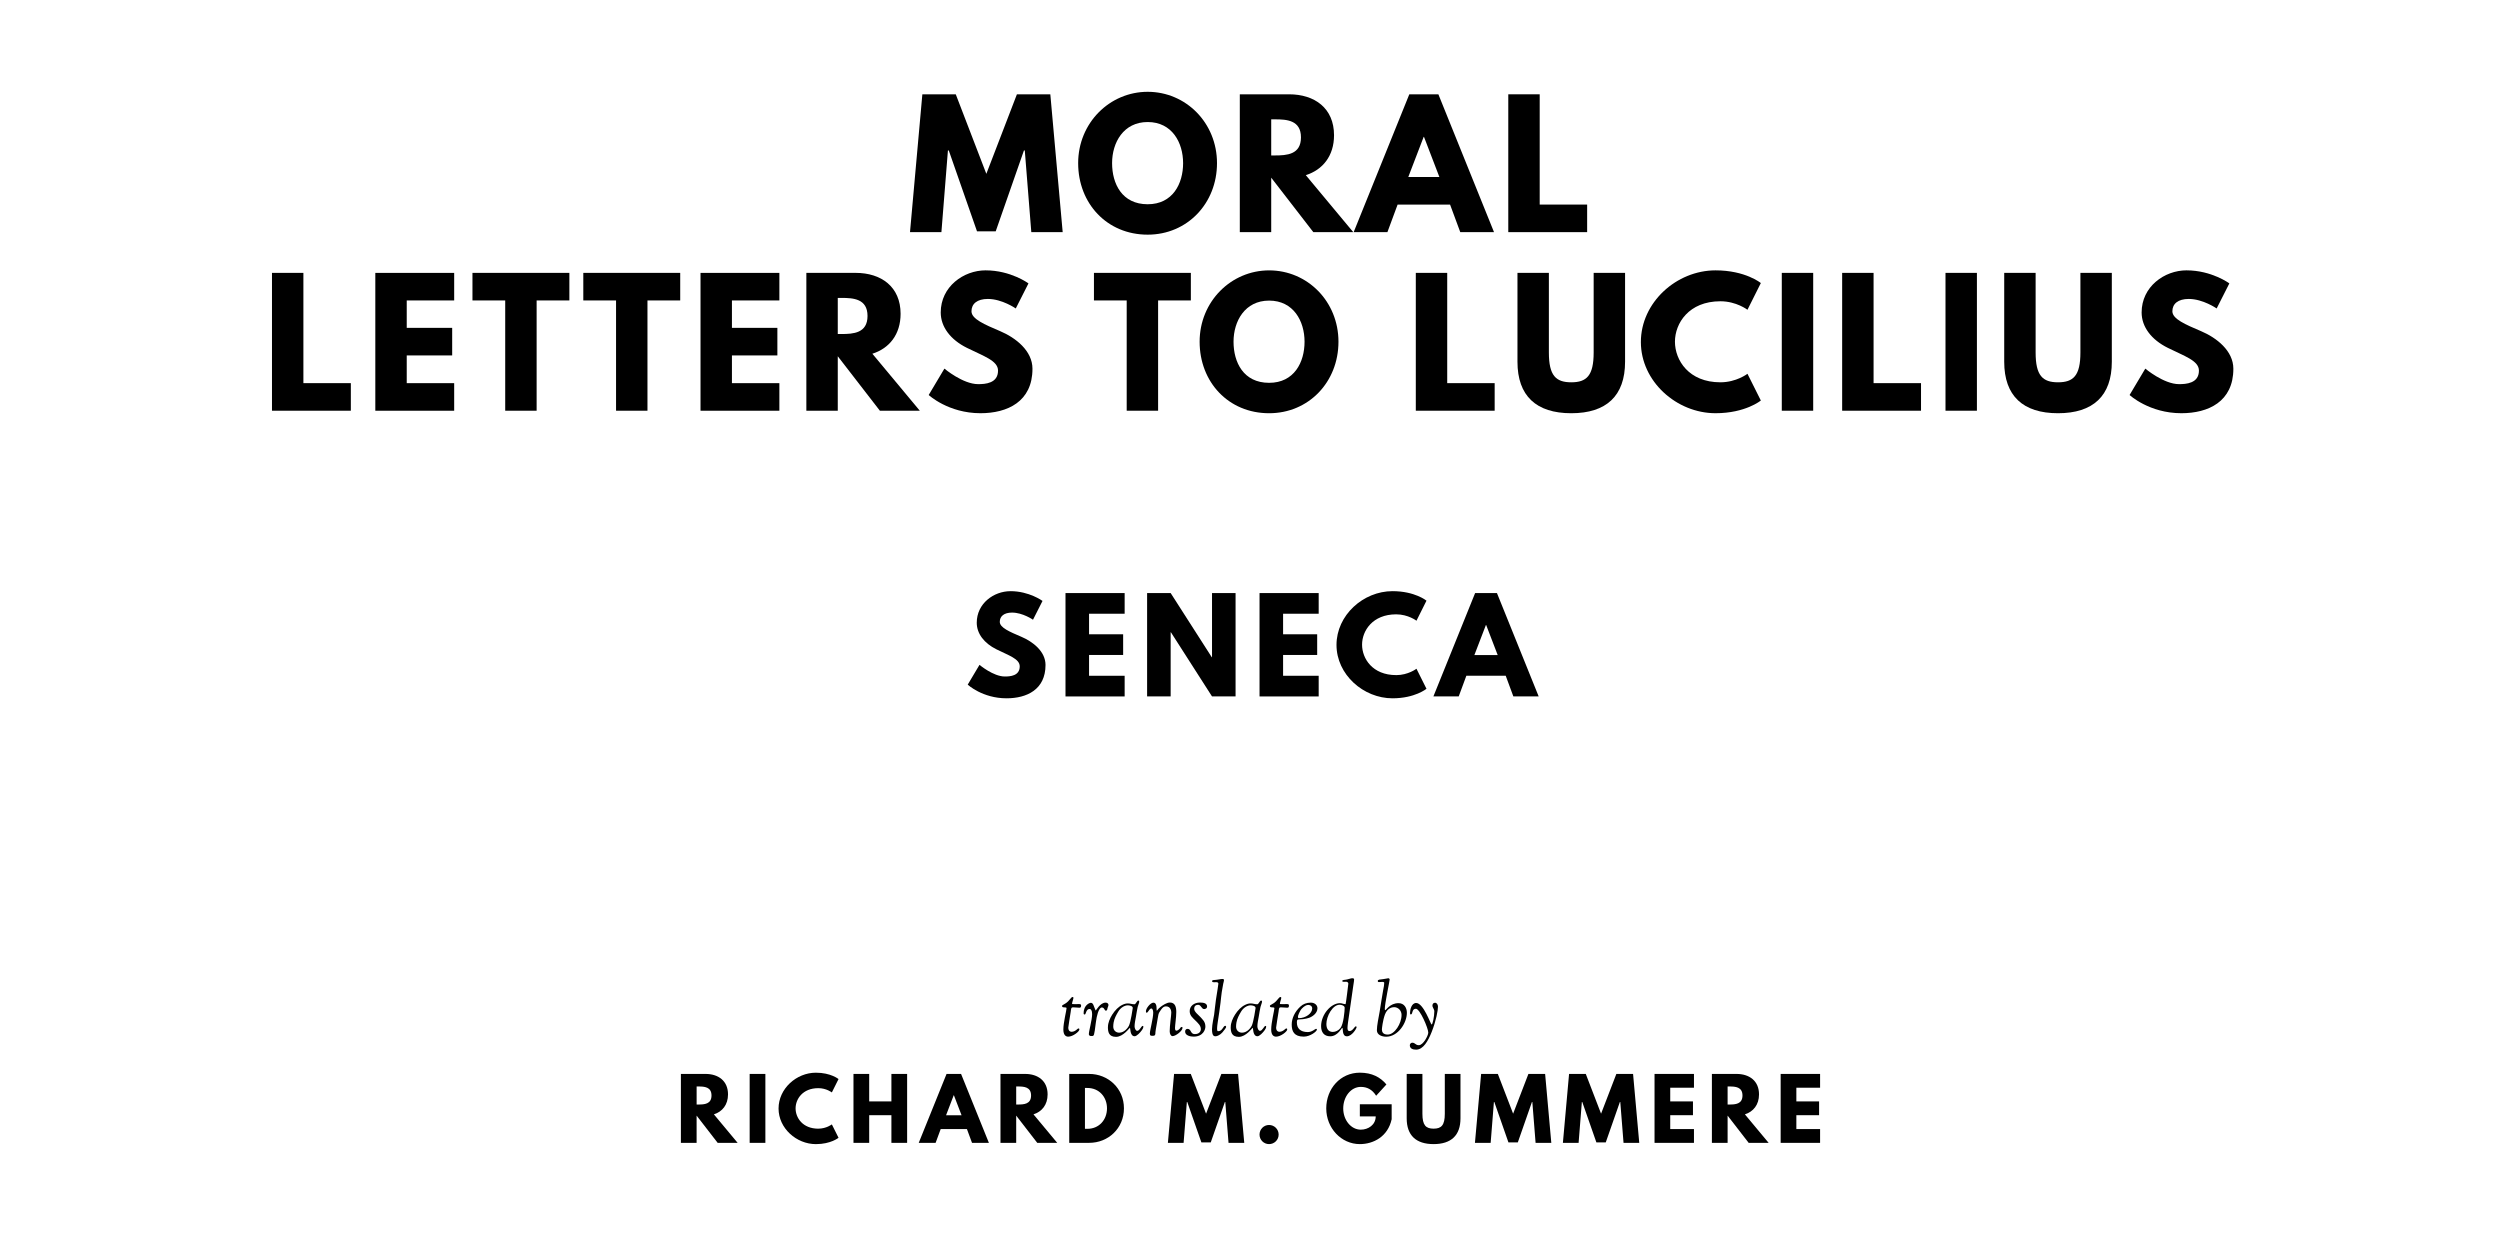
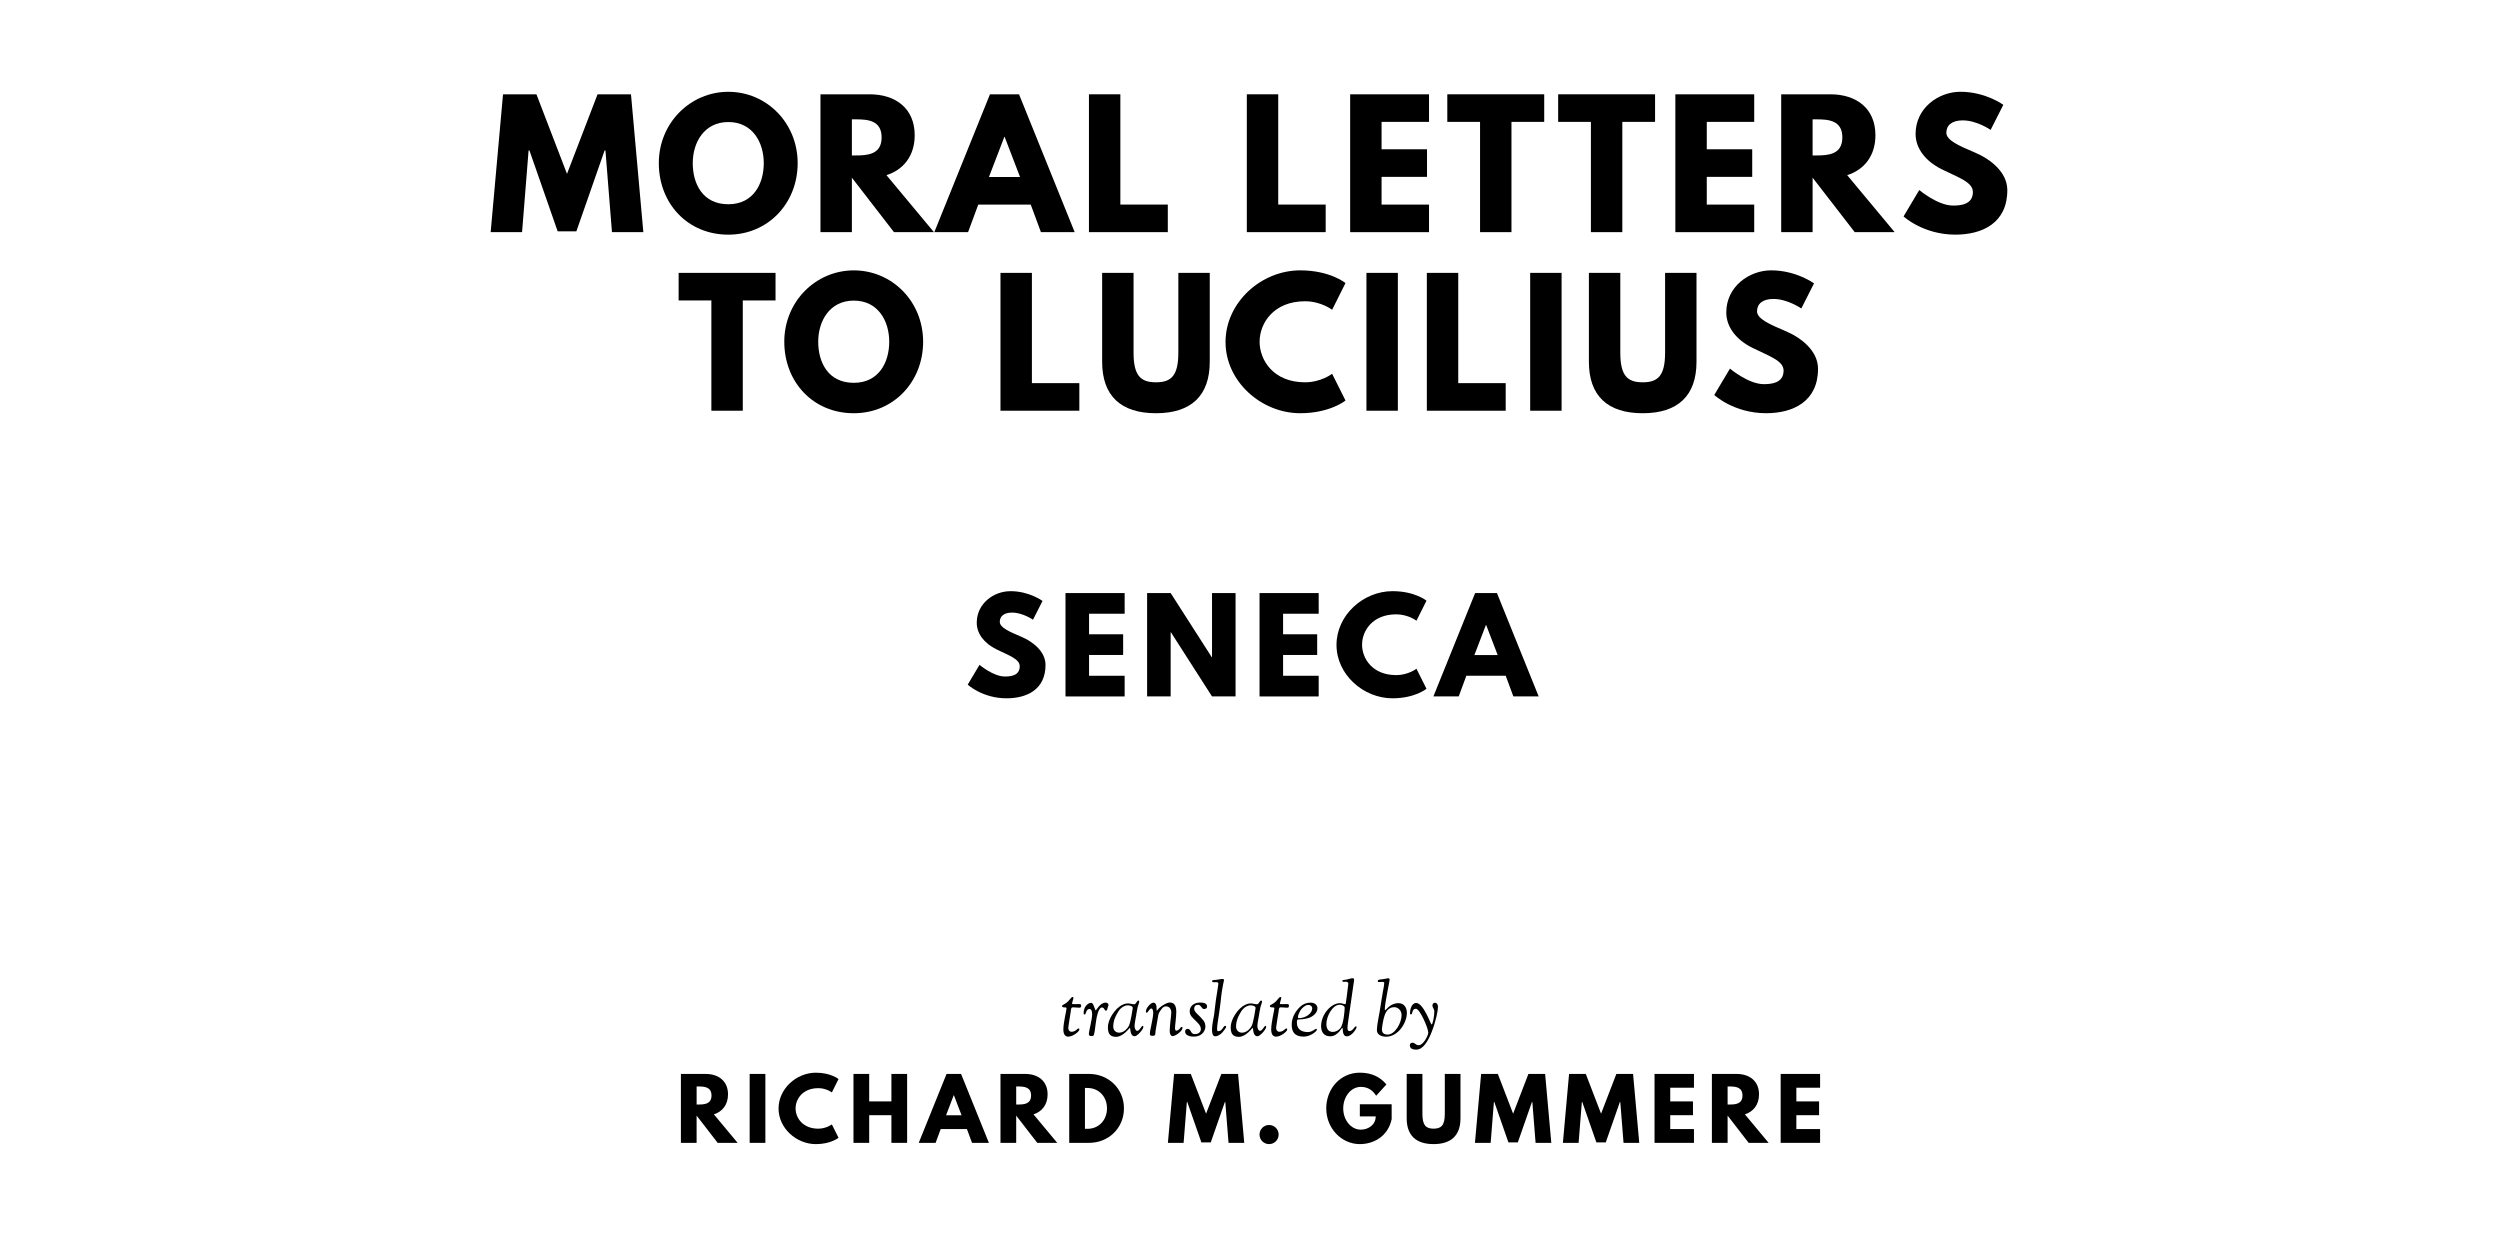
- <svg xmlns="http://www.w3.org/2000/svg" version="1.1" viewBox="0 0 1400 690">
-   <g aria-label="MORAL">
-     <path d="M577.53,130.00l-3.65-45.75l-0.47,0.00l-15.81,45.29l-10.48,0.00l-15.81-45.29l-0.47,0.00l-3.65,45.75l-17.59,0.00l6.92-77.19l18.71,0.00l17.12,44.54l17.12-44.54l18.71,0.00l6.92,77.19l-17.59,0.00z" />
-     <path d="M603.77,91.36c0.00-22.55,17.68-39.95,38.92-39.95c21.43,0.00,38.83,17.40,38.83,39.95s-16.65,40.05-38.83,40.05c-22.83,0.00-38.92-17.50-38.92-40.05z  M622.77,91.36c0.00,11.51,5.52,23.02,19.93,23.02c14.04,0.00,19.84-11.51,19.84-23.02s-6.18-23.02-19.84-23.02c-13.57,0.00-19.93,11.51-19.93,23.02z" />
-     <path d="M694.29,52.81l27.60,0.00c14.32,0.00,25.17,7.77,25.17,22.92c0.00,11.60-6.36,19.37-15.81,22.36l26.57,31.91l-22.36,0.00l-23.58-30.50l0.00,30.50l-17.59,0.00l0.00-77.19z  M711.88,87.05l2.06,0.00c6.64,0.00,14.60-0.47,14.60-10.11s-7.95-10.11-14.60-10.11l-2.06,0.00l0.00,20.21z" />
-     <path d="M805.49,52.81l31.16,77.19l-18.90,0.00l-5.71-15.44l-29.38,0.00l-5.71,15.44l-18.90,0.00l31.16-77.19l16.28,0.00z  M806.05,99.12l-8.61-22.46l-0.19,0.00l-8.61,22.46l17.40,0.00z" />
-     <path d="M862.23,52.81l0.00,61.75l26.57,0.00l0.00,15.44l-44.16,0.00l0.00-77.19l17.59,0.00z" />
+ <svg xmlns="http://www.w3.org/2000/svg" id="svg5" version="1.1" viewBox="0 0 1400 690">
+   <defs id="defs5" />
+   <g aria-label="MORAL LETTERS">
+     <path d="M342.70,130.00l-3.65-45.75l-0.47,0.00l-15.81,45.29l-10.48,0.00l-15.81-45.29l-0.47,0.00l-3.65,45.75l-17.59,0.00l6.92-77.19l18.71,0.00l17.12,44.54l17.12-44.54l18.71,0.00l6.92,77.19l-17.59,0.00z" />
+     <path d="M368.94,91.36c0.00-22.55,17.68-39.95,38.92-39.95c21.43,0.00,38.83,17.40,38.83,39.95s-16.65,40.05-38.83,40.05c-22.83,0.00-38.92-17.50-38.92-40.05z  M387.94,91.36c0.00,11.51,5.52,23.02,19.93,23.02c14.04,0.00,19.84-11.51,19.84-23.02s-6.18-23.02-19.84-23.02c-13.57,0.00-19.93,11.51-19.93,23.02z" />
+     <path d="M459.46,52.81l27.60,0.00c14.32,0.00,25.17,7.77,25.17,22.92c0.00,11.60-6.36,19.37-15.81,22.36l26.57,31.91l-22.36,0.00l-23.58-30.50l0.00,30.50l-17.59,0.00l0.00-77.19z  M477.05,87.05l2.06,0.00c6.64,0.00,14.60-0.47,14.60-10.11s-7.95-10.11-14.60-10.11l-2.06,0.00l0.00,20.21z" />
+     <path d="M570.66,52.81l31.16,77.19l-18.90,0.00l-5.71-15.44l-29.38,0.00l-5.71,15.44l-18.90,0.00l31.16-77.19l16.28,0.00z  M571.22,99.12l-8.61-22.46l-0.19,0.00l-8.61,22.46l17.40,0.00z" />
+     <path d="M627.40,52.81l0.00,61.75l26.57,0.00l0.00,15.44l-44.16,0.00l0.00-77.19l17.59,0.00z" />
+     <path d="M715.81,52.81l0.00,61.75l26.57,0.00l0.00,15.44l-44.16,0.00l0.00-77.19l17.59,0.00z" />
+     <path d="M800.25,52.81l0.00,15.44l-26.57,0.00l0.00,15.35l25.45,0.00l0.00,15.44l-25.45,0.00l0.00,15.53l26.57,0.00l0.00,15.44l-44.16,0.00l0.00-77.19l44.16,0.00z" />
+     <path d="M810.49,68.25l0.00-15.44l54.27,0.00l0.00,15.44l-18.34,0.00l0.00,61.75l-17.59,0.00l0.00-61.75l-18.34,0.00z" />
+     <path d="M872.57,68.25l0.00-15.44l54.27,0.00l0.00,15.44l-18.34,0.00l0.00,61.75l-17.59,0.00l0.00-61.75l-18.34,0.00z" />
+     <path d="M982.36,52.81l0.00,15.44l-26.57,0.00l0.00,15.35l25.45,0.00l0.00,15.44l-25.45,0.00l0.00,15.53l26.57,0.00l0.00,15.44l-44.16,0.00l0.00-77.19l44.16,0.00z" />
+     <path d="M997.47,52.81l27.60,0.00c14.32,0.00,25.17,7.77,25.17,22.92c0.00,11.60-6.36,19.37-15.81,22.36l26.57,31.91l-22.36,0.00l-23.58-30.50l0.00,30.50l-17.59,0.00l0.00-77.19z  M1015.06,87.05l2.06,0.00c6.64,0.00,14.60-0.47,14.60-10.11s-7.95-10.11-14.60-10.11l-2.06,0.00l0.00,20.21z" />
+     <path d="M1097.91,51.40c14.04,0.00,23.95,7.30,23.95,7.30l-7.11,14.04s-7.67-5.33-15.63-5.33c-5.99,0.00-9.17,2.71-9.17,6.92c0.00,4.30,7.30,7.39,16.09,11.13c8.61,3.65,18.06,10.95,18.06,21.05c0.00,18.43-14.04,24.89-29.10,24.89c-18.06,0.00-29.01-10.20-29.01-10.20l8.80-14.78s10.29,8.70,18.90,8.70c3.84,0.00,11.13-0.37,11.13-7.58c0.00-5.61-8.23-8.14-17.40-12.73c-9.26-4.58-14.69-11.79-14.69-19.84c0.00-14.41,12.73-23.58,25.17-23.58z" />
  </g>
-   <g aria-label="LETTERS TO LUCILIUS">
-     <path d="M169.90,152.81l0.00,61.75l26.57,0.00l0.00,15.44l-44.16,0.00l0.00-77.19l17.59,0.00z" />
-     <path d="M254.34,152.81l0.00,15.44l-26.57,0.00l0.00,15.35l25.45,0.00l0.00,15.44l-25.45,0.00l0.00,15.53l26.57,0.00l0.00,15.44l-44.16,0.00l0.00-77.19l44.16,0.00z" />
-     <path d="M264.58,168.25l0.00-15.44l54.27,0.00l0.00,15.44l-18.34,0.00l0.00,61.75l-17.59,0.00l0.00-61.75l-18.34,0.00z" />
-     <path d="M326.65,168.25l0.00-15.44l54.27,0.00l0.00,15.44l-18.34,0.00l0.00,61.75l-17.59,0.00l0.00-61.75l-18.34,0.00z" />
-     <path d="M436.45,152.81l0.00,15.44l-26.57,0.00l0.00,15.35l25.45,0.00l0.00,15.44l-25.45,0.00l0.00,15.53l26.57,0.00l0.00,15.44l-44.16,0.00l0.00-77.19l44.16,0.00z" />
-     <path d="M451.56,152.81l27.60,0.00c14.32,0.00,25.17,7.77,25.17,22.92c0.00,11.60-6.36,19.37-15.81,22.36l26.57,31.91l-22.36,0.00l-23.58-30.50l0.00,30.50l-17.59,0.00l0.00-77.19z  M469.15,187.05l2.06,0.00c6.64,0.00,14.60-0.47,14.60-10.11s-7.95-10.11-14.60-10.11l-2.06,0.00l0.00,20.21z" />
-     <path d="M551.99,151.40c14.04,0.00,23.95,7.30,23.95,7.30l-7.11,14.04s-7.67-5.33-15.63-5.33c-5.99,0.00-9.17,2.71-9.17,6.92c0.00,4.30,7.30,7.39,16.09,11.13c8.61,3.65,18.06,10.95,18.06,21.05c0.00,18.43-14.04,24.89-29.10,24.89c-18.06,0.00-29.01-10.20-29.01-10.20l8.80-14.78s10.29,8.70,18.90,8.70c3.84,0.00,11.13-0.37,11.13-7.58c0.00-5.61-8.23-8.14-17.40-12.73c-9.26-4.58-14.69-11.79-14.69-19.84c0.00-14.41,12.73-23.58,25.17-23.58z" />
-     <path d="M612.61,168.25l0.00-15.44l54.27,0.00l0.00,15.44l-18.34,0.00l0.00,61.75l-17.59,0.00l0.00-61.75l-18.34,0.00z" />
-     <path d="M671.79,191.36c0.00-22.55,17.68-39.95,38.92-39.95c21.43,0.00,38.83,17.40,38.83,39.95s-16.65,40.05-38.83,40.05c-22.83,0.00-38.92-17.50-38.92-40.05z  M690.78,191.36c0.00,11.51,5.52,23.02,19.93,23.02c14.04,0.00,19.84-11.51,19.84-23.02s-6.18-23.02-19.84-23.02c-13.57,0.00-19.93,11.51-19.93,23.02z" />
-     <path d="M810.44,152.81l0.00,61.75l26.57,0.00l0.00,15.44l-44.16,0.00l0.00-77.19l17.59,0.00z" />
-     <path d="M910.04,152.81l0.00,49.78c0.00,19.09-10.48,28.82-30.13,28.82s-30.13-9.73-30.13-28.82l0.00-49.78l17.59,0.00l0.00,44.63c0.00,12.91,3.93,16.65,12.54,16.65s12.54-3.74,12.54-16.65l0.00-44.63l17.59,0.00z" />
-     <path d="M963.42,214.09c8.98,0.00,15.16-4.77,15.16-4.77l7.49,14.97s-8.61,7.11-25.36,7.11c-21.80,0.00-41.82-17.78-41.82-39.86c0.00-22.18,19.93-40.14,41.82-40.14c16.75,0.00,25.36,7.11,25.36,7.11l-7.49,14.97s-6.18-4.77-15.16-4.77c-17.68,0.00-25.45,12.35-25.45,22.64c0.00,10.39,7.77,22.74,25.45,22.74z" />
-     <path d="M1015.39,152.81l0.00,77.19l-17.59,0.00l0.00-77.19l17.59,0.00z" />
-     <path d="M1049.20,152.81l0.00,61.75l26.57,0.00l0.00,15.44l-44.16,0.00l0.00-77.19l17.59,0.00z" />
-     <path d="M1107.07,152.81l0.00,77.19l-17.59,0.00l0.00-77.19l17.59,0.00z" />
-     <path d="M1182.62,152.81l0.00,49.78c0.00,19.09-10.48,28.82-30.13,28.82s-30.13-9.73-30.13-28.82l0.00-49.78l17.59,0.00l0.00,44.63c0.00,12.91,3.93,16.65,12.54,16.65s12.54-3.74,12.54-16.65l0.00-44.63l17.59,0.00z" />
-     <path d="M1224.49,151.40c14.04,0.00,23.95,7.30,23.95,7.30l-7.11,14.04s-7.67-5.33-15.63-5.33c-5.99,0.00-9.17,2.71-9.17,6.92c0.00,4.30,7.30,7.39,16.09,11.13c8.61,3.65,18.06,10.95,18.06,21.05c0.00,18.43-14.04,24.89-29.10,24.89c-18.06,0.00-29.01-10.20-29.01-10.20l8.80-14.78s10.29,8.70,18.90,8.70c3.84,0.00,11.13-0.37,11.13-7.58c0.00-5.61-8.23-8.14-17.40-12.73c-9.26-4.58-14.69-11.79-14.69-19.84c0.00-14.41,12.73-23.58,25.17-23.58z" />
+   <g aria-label="TO LUCILIUS">
+     <path d="M380.03,168.25l0.00-15.44l54.27,0.00l0.00,15.44l-18.34,0.00l0.00,61.75l-17.59,0.00l0.00-61.75l-18.34,0.00z" />
+     <path d="M439.20,191.36c0.00-22.55,17.68-39.95,38.92-39.95c21.43,0.00,38.83,17.40,38.83,39.95s-16.65,40.05-38.83,40.05c-22.83,0.00-38.92-17.50-38.92-40.05z  M458.20,191.36c0.00,11.51,5.52,23.02,19.93,23.02c14.04,0.00,19.84-11.51,19.84-23.02s-6.18-23.02-19.84-23.02c-13.57,0.00-19.93,11.51-19.93,23.02z" />
+     <path d="M577.86,152.81l0.00,61.75l26.57,0.00l0.00,15.44l-44.16,0.00l0.00-77.19l17.59,0.00z" />
+     <path d="M677.46,152.81l0.00,49.78c0.00,19.09-10.48,28.82-30.13,28.82s-30.13-9.73-30.13-28.82l0.00-49.78l17.59,0.00l0.00,44.63c0.00,12.91,3.93,16.65,12.54,16.65s12.54-3.74,12.54-16.65l0.00-44.63l17.59,0.00z" />
+     <path d="M730.83,214.09c8.98,0.00,15.16-4.77,15.16-4.77l7.49,14.97s-8.61,7.11-25.36,7.11c-21.80,0.00-41.82-17.78-41.82-39.86c0.00-22.18,19.93-40.14,41.82-40.14c16.75,0.00,25.36,7.11,25.36,7.11l-7.49,14.97s-6.18-4.77-15.16-4.77c-17.68,0.00-25.45,12.35-25.45,22.64c0.00,10.39,7.77,22.74,25.45,22.74z" />
+     <path d="M782.80,152.81l0.00,77.19l-17.59,0.00l0.00-77.19l17.59,0.00z" />
+     <path d="M816.62,152.81l0.00,61.75l26.57,0.00l0.00,15.44l-44.16,0.00l0.00-77.19l17.59,0.00z" />
+     <path d="M874.49,152.81l0.00,77.19l-17.59,0.00l0.00-77.19l17.59,0.00z" />
+     <path d="M950.04,152.81l0.00,49.78c0.00,19.09-10.48,28.82-30.13,28.82s-30.13-9.73-30.13-28.82l0.00-49.78l17.59,0.00l0.00,44.63c0.00,12.91,3.93,16.65,12.54,16.65s12.54-3.74,12.54-16.65l0.00-44.63l17.59,0.00z" />
+     <path d="M991.90,151.40c14.04,0.00,23.95,7.30,23.95,7.30l-7.11,14.04s-7.67-5.33-15.63-5.33c-5.99,0.00-9.17,2.71-9.17,6.92c0.00,4.30,7.30,7.39,16.09,11.13c8.61,3.65,18.06,10.95,18.06,21.05c0.00,18.43-14.04,24.89-29.10,24.89c-18.06,0.00-29.01-10.20-29.01-10.20l8.80-14.78s10.29,8.70,18.90,8.70c3.84,0.00,11.13-0.37,11.13-7.58c0.00-5.61-8.23-8.14-17.40-12.73c-9.26-4.58-14.69-11.79-14.69-19.84c0.00-14.41,12.73-23.58,25.17-23.58z" />
  </g>
  <g aria-label="SENECA">
    <path d="M565.85,331.05c10.53,0.00,17.96,5.47,17.96,5.47l-5.33,10.53s-5.75-4.00-11.72-4.00c-4.49,0.00-6.88,2.04-6.88,5.19c0.00,3.23,5.47,5.54,12.07,8.35c6.46,2.74,13.54,8.21,13.54,15.79c0.00,13.82-10.53,18.67-21.82,18.67c-13.54,0.00-21.75-7.65-21.75-7.65l6.60-11.09s7.72,6.53,14.18,6.53c2.88,0.00,8.35-0.28,8.35-5.68c0.00-4.21-6.18-6.11-13.05-9.54c-6.95-3.44-11.02-8.84-11.02-14.88c0.00-10.81,9.54-17.68,18.88-17.68z" />
    <path d="M629.80,332.11l0.00,11.58l-19.93,0.00l0.00,11.51l19.09,0.00l0.00,11.58l-19.09,0.00l0.00,11.65l19.93,0.00l0.00,11.58l-33.12,0.00l0.00-57.89l33.12,0.00z" />
    <path d="M655.57,354.07l0.00,35.93l-13.19,0.00l0.00-57.89l13.19,0.00l23.02,35.93l0.14,0.00l0.00-35.93l13.19,0.00l0.00,57.89l-13.19,0.00l-23.02-35.93l-0.14,0.00z" />
    <path d="M738.46,332.11l0.00,11.58l-19.93,0.00l0.00,11.51l19.09,0.00l0.00,11.58l-19.09,0.00l0.00,11.65l19.93,0.00l0.00,11.58l-33.12,0.00l0.00-57.89l33.12,0.00z" />
    <path d="M781.85,378.07c6.74,0.00,11.37-3.58,11.37-3.58l5.61,11.23s-6.46,5.33-19.02,5.33c-16.35,0.00-31.37-13.33-31.37-29.89c0.00-16.63,14.95-30.11,31.37-30.11c12.56,0.00,19.02,5.33,19.02,5.33l-5.61,11.23s-4.63-3.58-11.37-3.58c-13.26,0.00-19.09,9.26-19.09,16.98c0.00,7.79,5.82,17.05,19.09,17.05z" />
    <path d="M838.29,332.11l23.37,57.89l-14.18,0.00l-4.28-11.58l-22.04,0.00l-4.28,11.58l-14.18,0.00l23.37-57.89l12.21,0.00z  M838.71,366.84l-6.46-16.84l-0.14,0.00l-6.46,16.84l13.05,0.00z" />
  </g>
  <g aria-label="translated by">
    <path d="M594.73,563.42c0.00-0.85,1.62-0.81,3.49-2.76c1.70-1.79,1.79-2.34,2.47-2.34c0.21,0.00,0.43,0.13,0.43,0.51c0.00,0.55-0.77,2.55-0.77,3.19c0.00,0.26,0.09,0.30,1.49,0.30c1.66,0.00,2.00-0.04,2.47-0.04c0.89,0.00,1.11,0.30,1.11,0.81c0.00,0.98-0.26,1.23-1.02,1.23c-0.68,0.00-2.51-0.21-3.44-0.21c-1.23,0.00-1.11,0.77-1.36,2.51c-0.38,2.64-1.36,8.16-1.36,8.84c0.00,2.25,1.57,2.34,1.74,2.34c2.34,0.00,3.32-1.87,4.00-1.87c0.13,0.00,0.47,0.00,0.47,0.60c0.00,1.11-3.61,4.00-6.25,4.00c-1.15,0.00-2.72-0.68-2.72-4.00c0.00-3.91,1.79-10.80,1.79-11.94c0.00-0.89-2.51,0.04-2.51-1.15z" />
    <path d="M606.84,567.42c0.00-4.85,3.61-5.87,4.00-5.87c0.89,0.00,1.32,0.81,1.57,1.49c1.06,2.76,1.11,2.81,1.19,2.81c0.30,0.00,2.42-4.38,5.57-4.38c1.11,0.00,1.57,0.72,1.57,1.32c0.00,0.55-0.34,1.11-0.47,1.57c-0.09,0.30-0.17,1.62-0.94,1.62c-0.94,0.00-0.77-1.79-2.30-1.79c-1.91,0.00-2.98,5.57-3.19,7.35l-0.21,1.40c-0.94,7.23-0.85,7.23-2.38,7.23l-0.21,0.00c-0.43,0.00-1.28-0.09-1.28-1.11c0.00-1.70,1.83-7.95,1.83-11.14c0.00-2.13-0.68-2.89-1.45-2.89c-1.74,0.00-2.08,2.55-2.34,2.85c-0.13,0.13-0.26,0.26-0.47,0.26c-0.17,0.00-0.51-0.13-0.51-0.72z" />
    <path d="M620.45,575.15c0.00-2.38,1.06-4.80,2.38-6.93c1.53-2.42,3.49-4.46,5.74-5.53c1.15-0.55,2.00-0.77,3.10-0.77c1.32,0.00,2.21,0.47,3.61,0.47c0.85,0.00,1.36-2.08,2.21-2.08c0.26,0.00,0.47,0.17,0.47,0.64c0.00,0.68-0.55,1.70-0.85,2.93c-0.38,1.57-0.64,3.53-0.98,5.44c-0.34,1.87-0.77,3.83-0.77,5.44c0.00,1.11,0.64,2.51,1.45,2.51c1.40,0.00,2.30-2.76,3.10-2.76c0.34,0.00,0.38,0.30,0.38,0.47c0.00,0.43-0.21,1.06-0.77,1.83c-1.06,1.53-2.98,3.49-4.12,3.49c-2.72,0.00-2.34-4.76-2.64-4.76c-0.21,0.00-3.74,5.10-7.78,5.10s-4.55-2.72-4.55-5.48z  M623.42,574.90c0.00,2.13,1.53,3.40,3.32,3.40c3.06,0.00,5.06-3.06,5.44-3.83c1.02-2.04,2.17-9.86,2.17-9.99c0.00-1.19-1.91-1.49-2.81-1.49c-1.74,0.00-4.00,1.28-5.27,3.44c-1.23,2.04-2.25,3.95-2.64,6.16c-0.13,0.77-0.21,1.53-0.21,2.30z" />
    <path d="M641.70,566.35c0.00-1.66,2.55-4.85,4.17-4.85c2.47,0.00,1.57,4.46,1.96,4.46c0.26,0.00,0.55-0.94,2.13-2.13c1.15-0.89,3.40-2.42,5.19-2.42c2.98,0.00,3.57,2.64,3.57,5.31c0.00,2.98-0.72,7.48-0.72,8.93c0.00,1.19,0.34,1.53,0.81,1.53c0.72,0.00,1.70-0.94,1.70-0.94c0.51-0.64,0.68-1.15,1.32-1.15c0.30,0.00,0.38,0.26,0.38,0.51c0.00,1.66-3.74,4.63-5.61,4.63c-0.85,0.00-1.57-1.19-1.57-2.68c0.00-3.23,0.89-8.93,0.89-10.50c0.00-0.68-0.21-3.49-2.98-3.49c-0.98,0.00-1.79,0.47-2.76,1.87c-1.83,2.59-1.32,2.21-2.34,7.69c-1.06,5.74-0.77,5.23-0.85,5.82c-0.13,0.94-0.47,1.11-1.57,1.11c-1.15,0.00-1.49-0.09-1.49-1.32c0.00-1.79,1.87-8.37,1.87-11.65c0.00-1.49-0.55-2.34-0.98-2.34c-1.32,0.00-1.79,2.38-2.72,2.38c-0.30,0.00-0.38-0.34-0.38-0.81z" />
    <path d="M663.68,577.70c0.00-1.32,0.85-1.53,1.36-1.53c2.17,0.00,1.45,2.93,4.04,2.93c3.10,0.00,3.40-2.21,3.40-2.72c0.00-2.00-1.40-3.23-2.93-4.76c-1.70-1.74-3.32-2.85-3.32-5.40c0.00-2.85,2.47-4.80,5.78-4.80c2.30,0.00,3.95,0.55,3.95,2.21c0.00,1.32-1.40,1.45-1.62,1.45c-1.53,0.00-1.70-2.38-3.36-2.38c-1.62,0.00-2.25,0.98-2.25,2.25c0.00,1.62,2.34,3.36,3.36,4.46c1.32,1.49,2.93,2.68,2.93,5.53c0.00,1.53-1.19,5.57-6.63,5.57c-1.66,0.00-4.72-0.55-4.72-2.81z" />
    <path d="M678.72,576.34c0.00-2.42,1.11-7.44,1.19-8.12c0.38-2.68,0.60-5.70,1.02-8.42c0.72-4.59,1.36-8.42,1.36-8.93s-0.43-0.85-1.06-0.85s-0.72,0.04-1.23,0.04c-0.85,0.00-1.23-0.13-1.23-0.60c0.00-0.21,0.09-0.55,0.64-0.60c3.10-0.21,4.04-0.64,5.14-0.64c0.68,0.00,0.89,0.26,0.89,0.68c0.00,0.60-0.30,1.15-0.43,1.96c-1.57,8.25-0.85,6.67-2.21,15.81c-0.72,5.02-1.23,7.69-1.23,9.14s0.13,1.66,0.68,1.66c2.34,0.00,2.76-3.02,3.87-3.02c0.30,0.00,0.51,0.26,0.51,0.68s-1.11,1.87-2.13,3.06c-1.11,1.28-2.89,2.13-3.70,2.13c-0.85,0.00-2.08,0.00-2.08-4.00z" />
    <path d="M689.22,575.15c0.00-2.38,1.06-4.80,2.38-6.93c1.53-2.42,3.49-4.46,5.74-5.53c1.15-0.55,2.00-0.77,3.10-0.77c1.32,0.00,2.21,0.47,3.61,0.47c0.85,0.00,1.36-2.08,2.21-2.08c0.26,0.00,0.47,0.17,0.47,0.64c0.00,0.68-0.55,1.70-0.85,2.93c-0.38,1.57-0.64,3.53-0.98,5.44c-0.34,1.87-0.77,3.83-0.77,5.44c0.00,1.11,0.64,2.51,1.45,2.51c1.40,0.00,2.30-2.76,3.10-2.76c0.34,0.00,0.38,0.30,0.38,0.47c0.00,0.43-0.21,1.06-0.77,1.83c-1.06,1.53-2.98,3.49-4.12,3.49c-2.72,0.00-2.34-4.76-2.64-4.76c-0.21,0.00-3.74,5.10-7.78,5.10s-4.55-2.72-4.55-5.48z  M692.20,574.90c0.00,2.13,1.53,3.40,3.32,3.40c3.06,0.00,5.06-3.06,5.44-3.83c1.02-2.04,2.17-9.86,2.17-9.99c0.00-1.19-1.91-1.49-2.81-1.49c-1.74,0.00-4.00,1.28-5.27,3.44c-1.23,2.04-2.25,3.95-2.64,6.16c-0.13,0.77-0.21,1.53-0.21,2.30z" />
    <path d="M711.12,563.42c0.00-0.85,1.62-0.81,3.49-2.76c1.70-1.79,1.79-2.34,2.47-2.34c0.21,0.00,0.43,0.13,0.43,0.51c0.00,0.55-0.77,2.55-0.77,3.19c0.00,0.26,0.09,0.30,1.49,0.30c1.66,0.00,2.00-0.04,2.47-0.04c0.89,0.00,1.11,0.30,1.11,0.81c0.00,0.98-0.26,1.23-1.02,1.23c-0.68,0.00-2.51-0.21-3.44-0.21c-1.23,0.00-1.11,0.77-1.36,2.51c-0.38,2.64-1.36,8.16-1.36,8.84c0.00,2.25,1.57,2.34,1.74,2.34c2.34,0.00,3.32-1.87,4.00-1.87c0.13,0.00,0.47,0.00,0.47,0.60c0.00,1.11-3.61,4.00-6.25,4.00c-1.15,0.00-2.72-0.68-2.72-4.00c0.00-3.91,1.79-10.80,1.79-11.94c0.00-0.89-2.51,0.04-2.51-1.15z" />
    <path d="M723.36,573.75c0.00-3.66,1.87-7.31,4.80-10.03c1.57-1.49,3.53-2.25,5.91-2.25c2.00,0.00,3.70,1.28,3.70,3.15c0.00,3.06-3.32,4.80-4.12,5.14c-0.38,0.17-2.68,1.11-6.67,1.15c-0.60,0.00-0.72,0.64-0.72,1.74c0.00,3.19,1.91,5.31,6.12,5.31c2.42,0.00,4.12-1.83,4.59-1.83c0.34,0.00,0.51,0.17,0.51,0.43c0.00,0.98-3.70,3.95-7.40,3.95c-5.40,0.00-6.72-2.98-6.72-6.76z  M726.84,569.33c0.00,0.30,0.09,0.85,0.38,0.85c4.12,0.00,7.61-2.76,7.61-5.44c0.00-1.62-1.53-2.00-2.25-2.00c-1.06,0.00-2.38,0.85-3.49,2.00c-1.28,1.32-2.25,4.04-2.25,4.59z" />
    <path d="M739.81,574.69c0.00-6.59,5.53-12.92,10.58-12.92c1.11,0.00,1.96,0.55,3.15,0.55c0.13,0.00,1.53-11.18,1.53-11.48c0.00-0.64-0.60-1.06-1.23-1.06c-0.47,0.00-1.45,0.04-1.49,0.04c-0.43,0.00-0.68-0.17-0.68-0.47c0.00-0.72,1.49-0.55,2.68-0.85c2.38-0.60,2.13-0.68,3.27-0.68c0.38,0.00,0.68,0.34,0.68,0.72c0.00,1.11-0.43,2.47-2.81,19.85c-0.47,3.23-0.89,5.91-0.89,7.18c0.00,0.94,0.13,1.83,1.11,1.83c1.87,0.00,2.85-2.64,3.53-2.64c0.34,0.00,0.47,0.21,0.47,0.38c0.00,0.89-2.68,5.19-5.44,5.19c-2.98,0.00-2.00-4.76-2.59-4.76c-0.38,0.00-2.55,4.76-6.76,4.76c-3.61,0.00-5.10-2.47-5.10-5.65z  M742.78,573.50c0.00,2.47,1.02,4.38,3.61,4.38c1.53,0.00,3.19-0.81,4.29-2.21c1.70-2.13,2.34-9.61,2.34-11.31c0.00-1.15-1.70-1.70-2.85-1.70c-3.91,0.00-7.40,6.38-7.40,10.84z" />
    <path d="M771.05,576.98c0.00-2.72,0.98-7.14,1.57-10.58c0.77-4.42,1.28-8.54,1.91-11.69c0.38-1.83,0.64-3.32,0.64-4.34c0.00-0.21-0.21-0.51-1.06-0.51c-0.64,0.00-1.11,0.09-1.74,0.09c-0.47,0.00-0.81,0.00-0.81-0.60c0.00-0.85,1.19-0.81,3.15-1.06c1.66-0.21,2.42-0.47,2.68-0.47c0.47,0.00,0.81,0.30,0.81,0.77c0.00,0.77-2.72,13.43-2.72,16.49c0.00,0.30,0.13,0.64,0.21,0.64c0.60,0.00,2.59-3.95,7.48-3.95c3.19,0.00,4.68,2.64,4.68,5.40c0.00,5.78-5.02,13.39-11.60,13.39c-2.51,0.00-5.19-1.11-5.19-3.57z  M773.86,576.47c0.00,1.45,0.64,2.89,3.27,2.89c3.83,0.00,7.74-6.12,7.74-11.01c0.00-2.38-1.83-4.34-4.17-4.34c-1.02,0.00-3.78,0.43-5.14,4.12c-1.23,3.36-1.70,7.91-1.70,8.33z" />
    <path d="M789.50,585.31c0.00-0.72,0.64-1.40,1.36-1.40c1.70,0.00,1.74,1.40,3.70,1.40c2.47,0.00,5.27-5.44,5.27-7.06c0.00-2.38-4.68-13.35-6.93-13.35c-2.47,0.00-1.57,3.19-2.85,3.19c-0.26,0.00-0.43-0.21-0.43-0.94c0.00-1.79,0.85-5.48,3.44-5.48c4.12,0.00,8.16,12.07,8.63,12.07c0.60,0.00,1.53-4.55,1.53-7.40c0.00-1.23-1.06-2.08-1.06-3.23c0.00-0.77,0.43-1.57,1.45-1.57c0.94,0.00,1.66,0.94,1.66,2.25c0.00,1.91-1.02,7.78-3.53,14.11c-2.00,5.06-4.72,9.90-8.71,9.90c-1.83,0.00-3.53-0.55-3.53-2.51z" />
  </g>
  <g aria-label="RICHARD M. GUMMERE">
    <path d="M381.31,601.40l13.80,0.00c7.16,0.00,12.58,3.88,12.58,11.46c0.00,5.80-3.18,9.68-7.91,11.18l13.29,15.95l-11.18,0.00l-11.79-15.25l0.00,15.25l-8.80,0.00l0.00-38.60z  M390.11,618.53l1.03,0.00c3.32,0.00,7.30-0.23,7.30-5.05s-3.98-5.05-7.30-5.05l-1.03,0.00l0.00,10.11z" />
    <path d="M428.61,601.40l0.00,38.60l-8.80,0.00l0.00-38.60l8.80,0.00z" />
    <path d="M458.26,632.05c4.49,0.00,7.58-2.39,7.58-2.39l3.74,7.49s-4.30,3.56-12.68,3.56c-10.90,0.00-20.91-8.89-20.91-19.93c0.00-11.09,9.96-20.07,20.91-20.07c8.37,0.00,12.68,3.56,12.68,3.56l-3.74,7.49s-3.09-2.39-7.58-2.39c-8.84,0.00-12.73,6.18-12.73,11.32c0.00,5.19,3.88,11.37,12.73,11.37z" />
    <path d="M486.75,624.51l0.00,15.49l-8.80,0.00l0.00-38.60l8.80,0.00l0.00,15.39l12.44,0.00l0.00-15.39l8.80,0.00l0.00,38.60l-8.80,0.00l0.00-15.49l-12.44,0.00z" />
    <path d="M538.20,601.40l15.58,38.60l-9.45,0.00l-2.85-7.72l-14.69,0.00l-2.85,7.72l-9.45,0.00l15.58-38.60l8.14,0.00z  M538.48,624.56l-4.30-11.23l-0.09,0.00l-4.30,11.23l8.70,0.00z" />
    <path d="M560.28,601.40l13.80,0.00c7.16,0.00,12.58,3.88,12.58,11.46c0.00,5.80-3.18,9.68-7.91,11.18l13.29,15.95l-11.18,0.00l-11.79-15.25l0.00,15.25l-8.80,0.00l0.00-38.60z  M569.07,618.53l1.03,0.00c3.32,0.00,7.30-0.23,7.30-5.05s-3.98-5.05-7.30-5.05l-1.03,0.00l0.00,10.11z" />
    <path d="M598.77,601.40l11.18,0.00c10.57,0.00,19.46,8.05,19.46,19.27c0.00,11.27-8.84,19.32-19.46,19.32l-11.18,0.00l0.00-38.60z  M607.57,632.14l1.36,0.00c6.50,0.00,10.95-4.96,10.99-11.42c0.00-6.46-4.44-11.46-10.99-11.46l-1.36,0.00l0.00,22.88z" />
    <path d="M687.98,640.00l-1.82-22.88l-0.23,0.00l-7.91,22.64l-5.24,0.00l-7.91-22.64l-0.23,0.00l-1.82,22.88l-8.80,0.00l3.46-38.60l9.36,0.00l8.56,22.27l8.56-22.27l9.36,0.00l3.46,38.60l-8.80,0.00z" />
    <path d="M710.66,629.99c2.99,0.00,5.38,2.39,5.38,5.38c0.00,2.95-2.39,5.33-5.38,5.33c-2.95,0.00-5.33-2.39-5.33-5.33c0.00-2.99,2.39-5.38,5.33-5.38z" />
    <path d="M779.33,618.39l0.00,8.37c-2.11,9.78-10.25,13.94-17.82,13.94c-10.39,0.00-18.81-8.94-18.81-19.98c0.00-11.09,7.95-20.02,18.81-20.02c6.78,0.00,11.51,2.53,14.88,6.60l-5.75,6.32c-2.25-3.60-5.19-4.96-8.61-4.96c-5.43,0.00-9.82,5.38-9.82,12.07c0.00,6.55,4.40,11.88,9.82,11.88c4.21,0.00,8.37-2.71,8.37-7.44l-8.89,0.00l0.00-6.78l17.82,0.00z" />
    <path d="M817.87,601.40l0.00,24.89c0.00,9.54-5.24,14.41-15.06,14.41s-15.06-4.87-15.06-14.41l0.00-24.89l8.80,0.00l0.00,22.32c0.00,6.46,1.96,8.33,6.27,8.33s6.27-1.87,6.27-8.33l0.00-22.32l8.80,0.00z" />
    <path d="M859.93,640.00l-1.82-22.88l-0.23,0.00l-7.91,22.64l-5.24,0.00l-7.91-22.64l-0.23,0.00l-1.82,22.88l-8.80,0.00l3.46-38.60l9.36,0.00l8.56,22.27l8.56-22.27l9.36,0.00l3.46,38.60l-8.80,0.00z" />
    <path d="M909.18,640.00l-1.82-22.88l-0.23,0.00l-7.91,22.64l-5.24,0.00l-7.91-22.64l-0.23,0.00l-1.82,22.88l-8.80,0.00l3.46-38.60l9.36,0.00l8.56,22.27l8.56-22.27l9.36,0.00l3.46,38.60l-8.80,0.00z" />
    <path d="M948.62,601.40l0.00,7.72l-13.29,0.00l0.00,7.67l12.73,0.00l0.00,7.72l-12.73,0.00l0.00,7.77l13.29,0.00l0.00,7.72l-22.08,0.00l0.00-38.60l22.08,0.00z" />
    <path d="M958.67,601.40l13.80,0.00c7.16,0.00,12.58,3.88,12.58,11.46c0.00,5.80-3.18,9.68-7.91,11.18l13.29,15.95l-11.18,0.00l-11.79-15.25l0.00,15.25l-8.80,0.00l0.00-38.60z  M967.46,618.53l1.03,0.00c3.32,0.00,7.30-0.23,7.30-5.05s-3.98-5.05-7.30-5.05l-1.03,0.00l0.00,10.11z" />
    <path d="M1019.25,601.40l0.00,7.72l-13.29,0.00l0.00,7.67l12.73,0.00l0.00,7.72l-12.73,0.00l0.00,7.77l13.29,0.00l0.00,7.72l-22.08,0.00l0.00-38.60l22.08,0.00z" />
  </g>
</svg>
